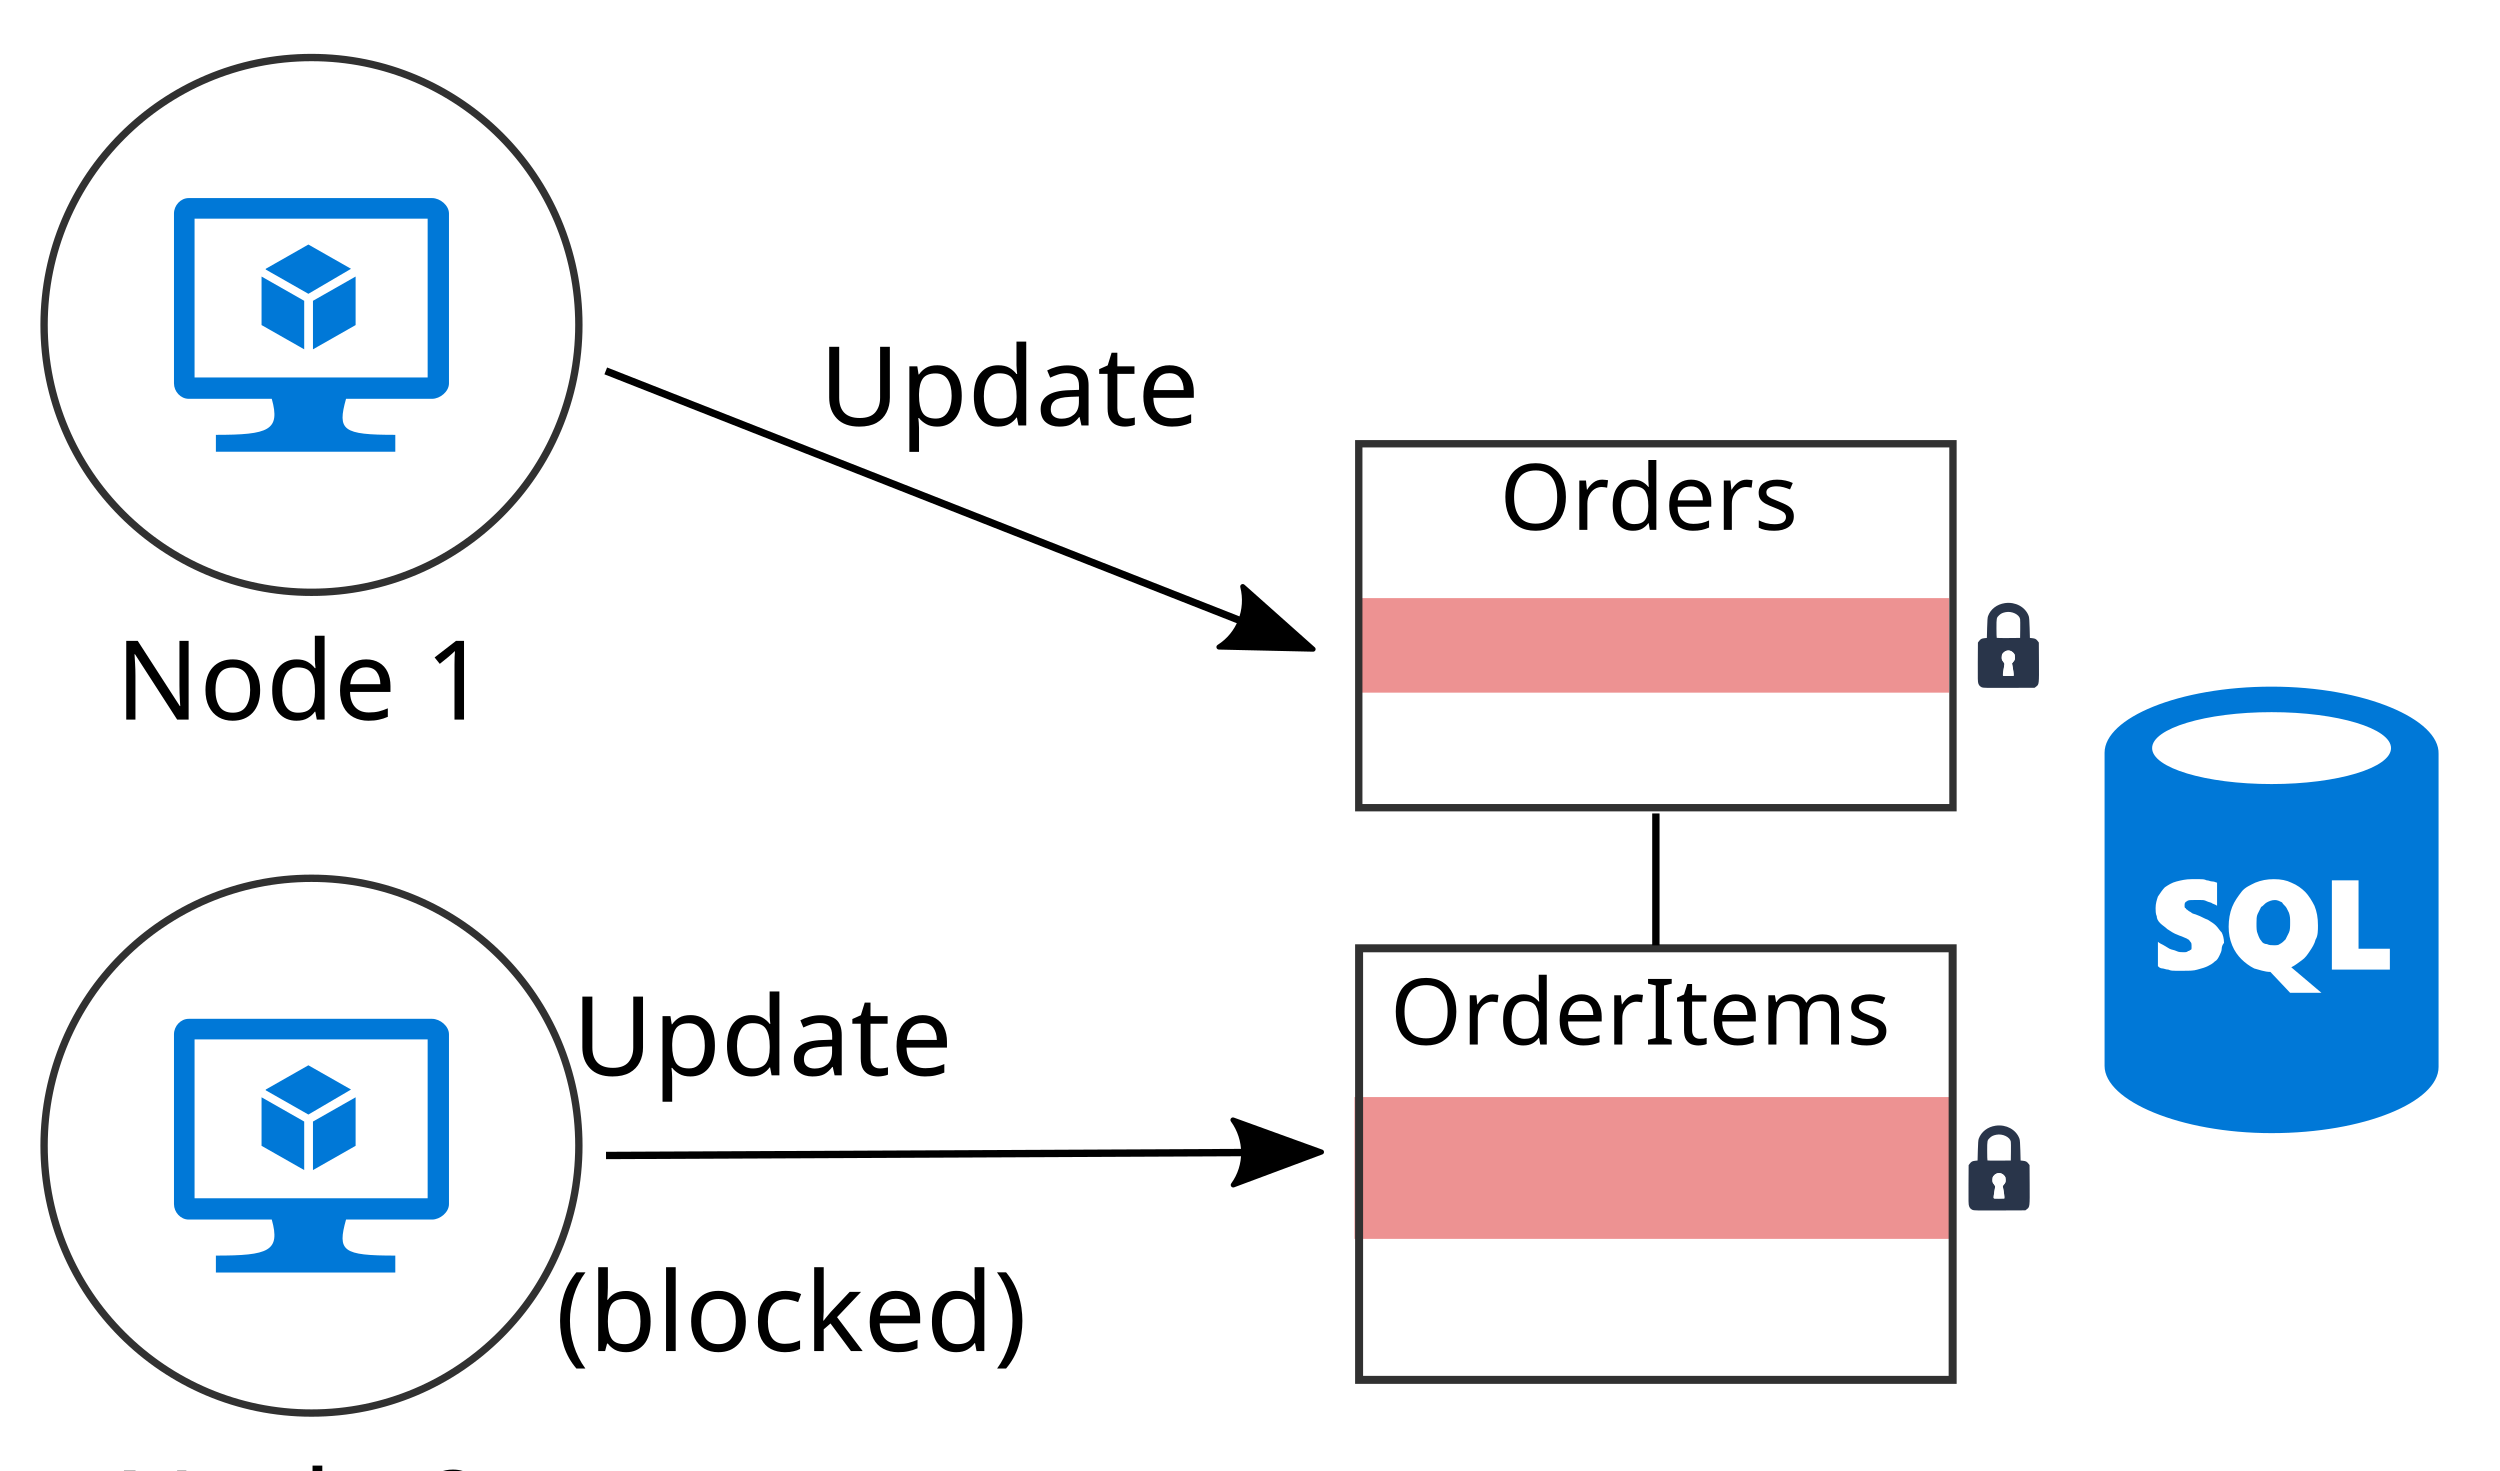
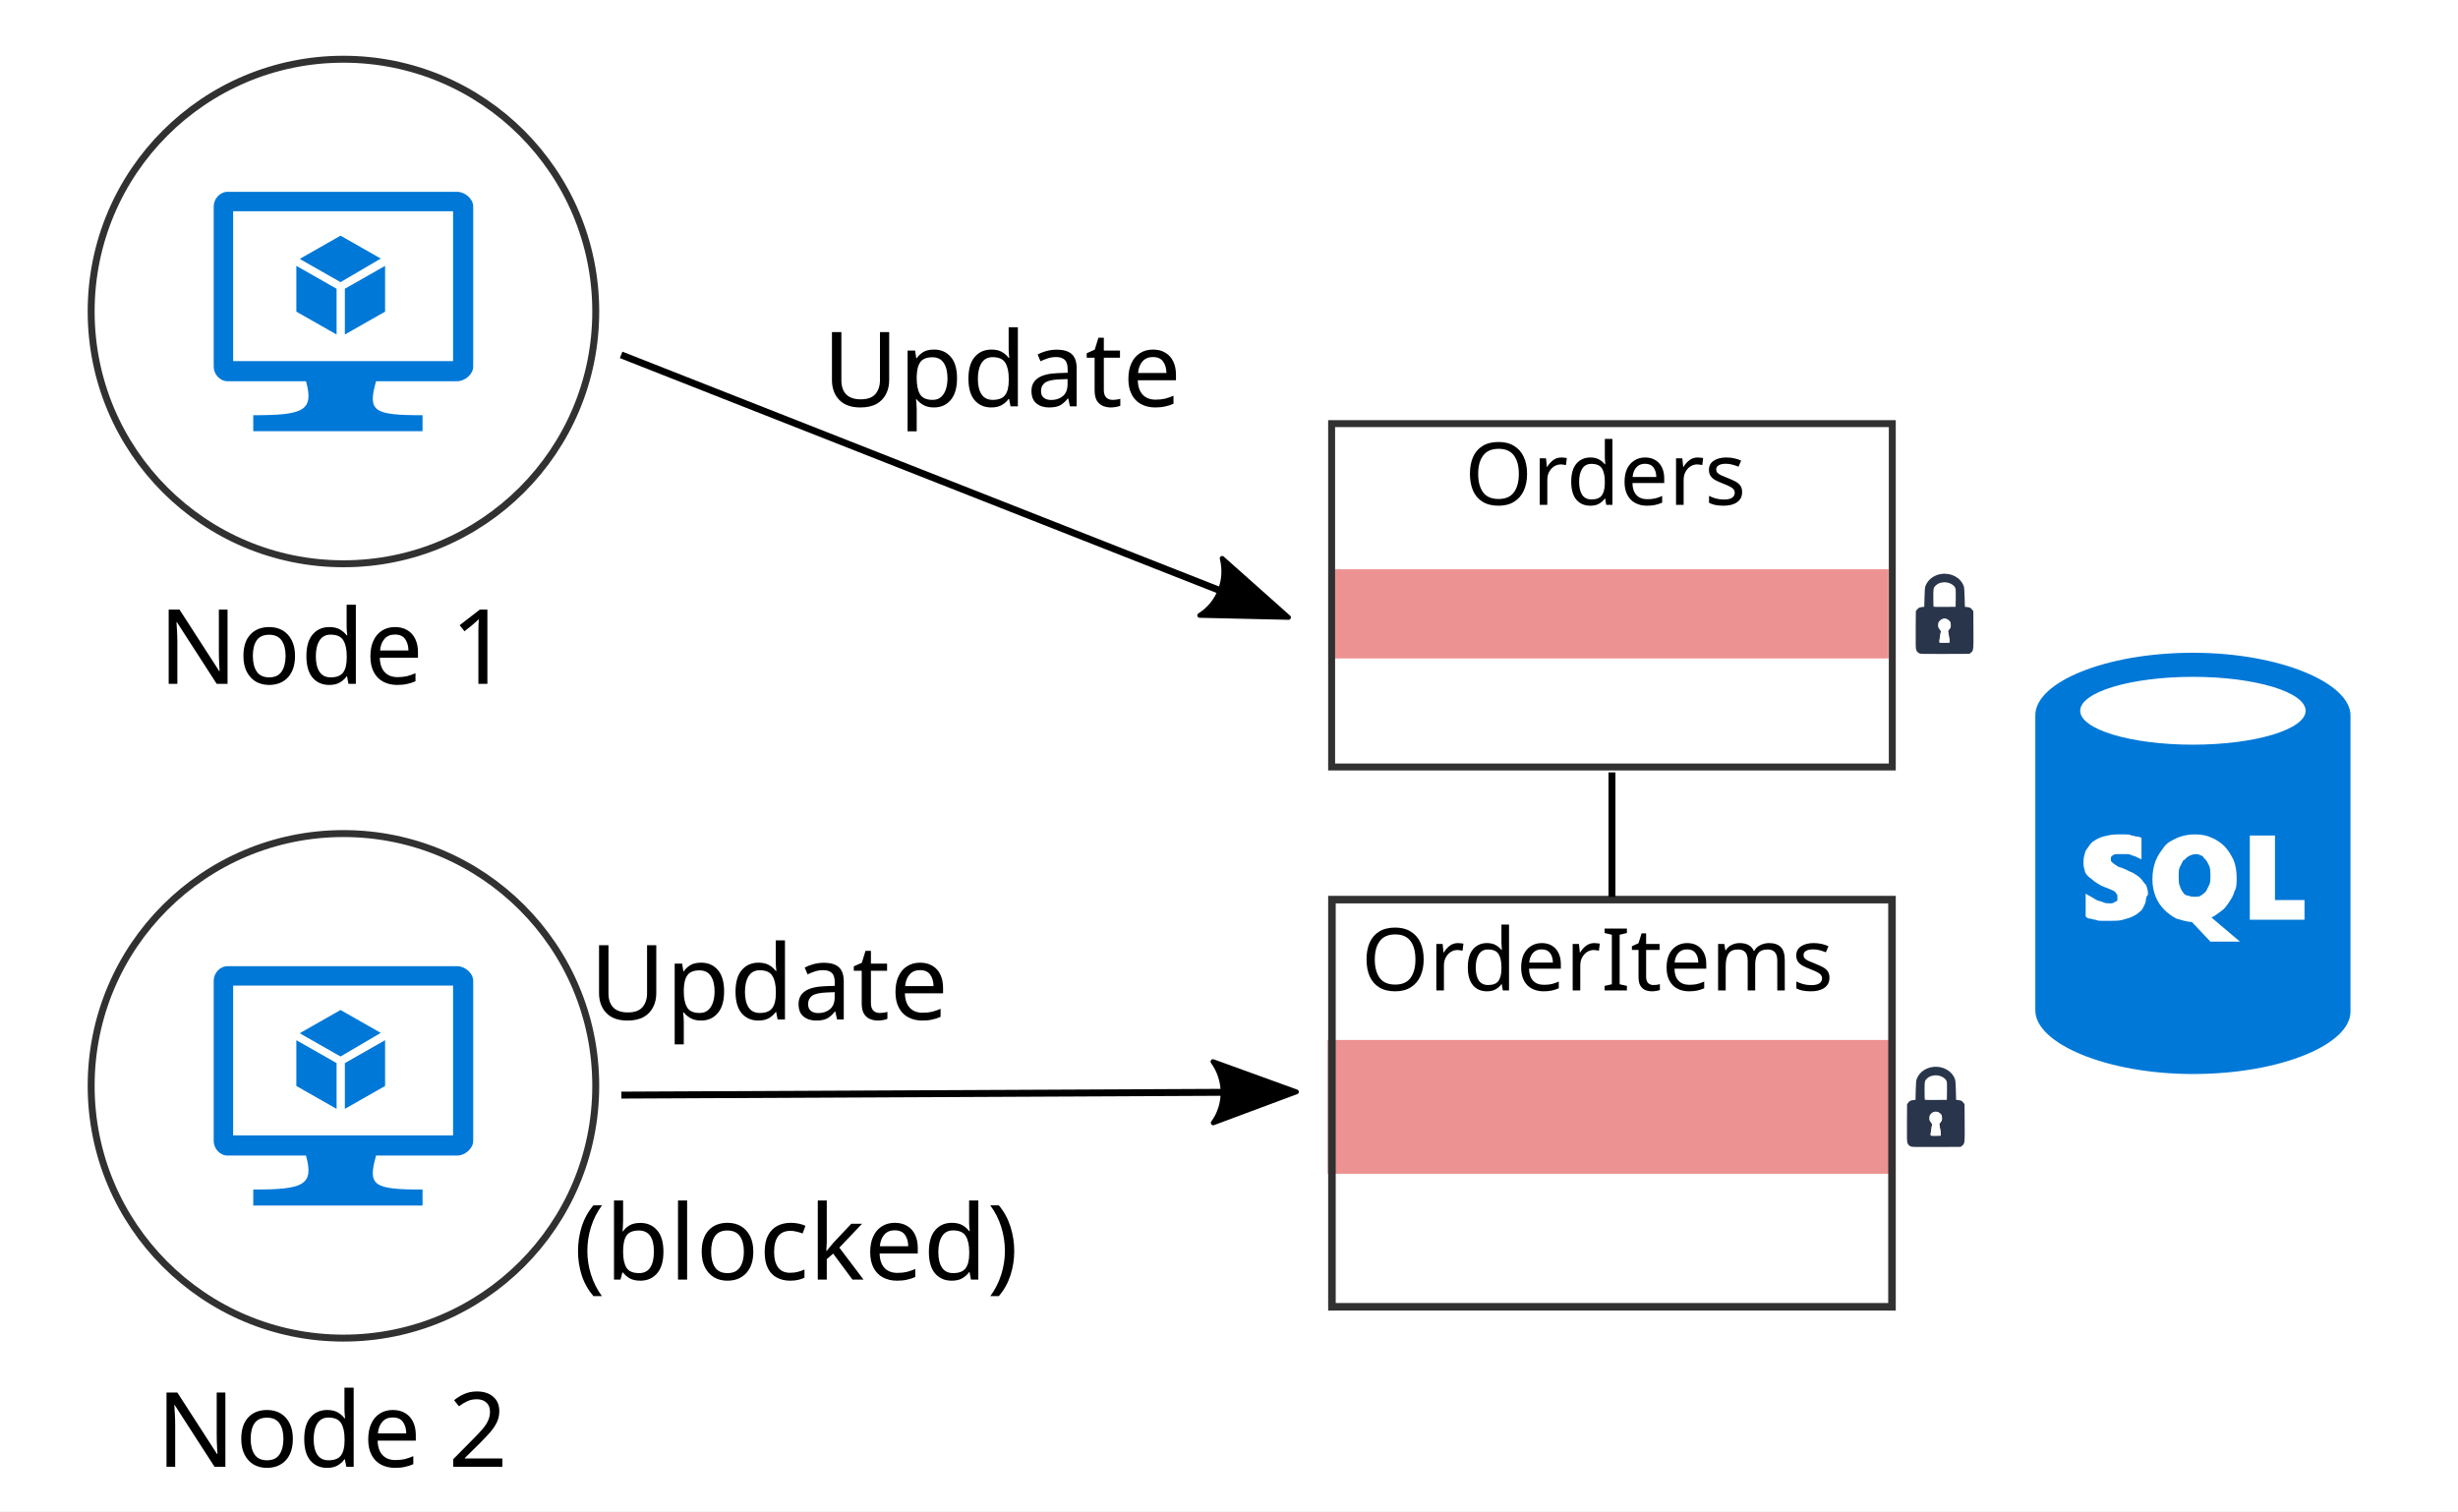
- <svg xmlns="http://www.w3.org/2000/svg" width="340" height="200" viewBox="0 0 340 200" id="svg2" version="1.1">
+ <svg xmlns="http://www.w3.org/2000/svg" width="354.286" height="217.857" viewBox="0 0 354.286 217.857" id="svg2" version="1.1">
  <defs id="defs4">
    <marker style="overflow:visible" id="marker5687" refX="0" refY="0" orient="auto">
      <path transform="matrix(-1.1,0,0,-1.1,-1.1,0)" d="M 8.719,4.034 -2.207,0.016 8.719,-4.002 c -1.745,2.372 -1.735,5.617 -6e-7,8.035 z" style="fill:#000000;fill-opacity:1;fill-rule:evenodd;stroke:#000000;stroke-width:0.625;stroke-linejoin:round;stroke-opacity:1" id="path5689" />
    </marker>
    <marker orient="auto" refY="0" refX="0" id="Arrow2Lend" style="overflow:visible">
      <path id="path5424" style="fill:#000000;fill-opacity:1;fill-rule:evenodd;stroke:#000000;stroke-width:0.625;stroke-linejoin:round;stroke-opacity:1" d="M 8.719,4.034 -2.207,0.016 8.719,-4.002 c -1.745,2.372 -1.735,5.617 -6e-7,8.035 z" transform="matrix(-1.1,0,0,-1.1,-1.1,0)" />
    </marker>
  </defs>
-   <g id="layer1" transform="translate(-48.99748,-630.1236)" style="display:inline">
+   <g id="layer1" transform="translate(-41.85462,-629.4092)" style="display:inline">
    <g transform="matrix(1.57723,0,0,1.57723,126.271,652.1066)" id="Layer_1-6">
      <g id="Azure" />
      <g id="BizTalk_Services" transform="translate(37.3575,-2500.2)" />
      <g id="Key_Vault" />
      <g id="Mobile_Engagement" />
      <g id="Office_subscription">
        <g id="Office_subscription_1_" />
      </g>
    </g>
    <g transform="matrix(1.57723,0,0,1.57723,126.271,652.1066)" id="Layer_57" />
    <rect style="fill:#ffffff;fill-opacity:1;stroke:none;stroke-width:0.3;stroke-miterlimit:4;stroke-dasharray:none;stroke-opacity:1" id="rect8170" width="354.286" height="217.857" x="41.855" y="629.409" />
  </g>
-   <g id="layer2" transform="translate(-48.99748,-57.76139)" style="display:inline">
+   <g id="layer2" transform="translate(-41.85462,-57.04709)" style="display:inline">
    <g transform="translate(-25.70657,19.31386)" id="Layer_1" />
    <g id="g5197" transform="translate(-27.72688,131.4408)" />
    <g id="g8060" transform="translate(5.4954,-7.323553)">
      <g id="paths" transform="matrix(1.57723,0,0,1.57723,230.9889,98.69099)">
        <g id="Access_control" />
        <g id="Azure_active_directory" />
        <g id="API_Management" />
        <g id="Azure_automation" />
        <g id="Azure_SQL_database" />
        <g id="Azure_subscription" />
        <g id="Backup_service" />
        <g id="Bitbucket_code_source" />
        <g id="Azure_cache" />
        <g id="Content_delivery_network__x28_CDN_x29_" />
        <g id="Cloud_service" />
        <g id="CodePlex" />
        <g id="Dropbox_code_source" />
        <g id="Express_route" />
        <g id="Git_repository" />
        <g id="GitHub_code" />
        <g id="HD_Insight" />
        <g id="Health_monitoring" />
        <g id="Healthy" />
        <g id="BizTalk_hybrid_connection" />
        <g id="Hybrid_connection_manager_for_BizTalk_hybrid_connection" />
        <g id="Hyper-V_recovery_manager" />
        <g id="Machine_learning" />
        <g id="Media_services" />
        <g id="Microsoft_account" />
        <g id="Mobile_services" />
        <g id="Multi-factor_authentication" />
        <g id="MySQL_database" />
        <g id="Notification_hub" />
        <g id="Notification_topic" />
        <g id="Cloud_Office_365" />
        <g id="Office_365" />
        <g id="OS_image" />
        <g id="Remote_app" />
        <g id="Task_scheduler" />
        <g id="Azure_SDK" />
        <g id="Service_bus" />
        <g id="Service_bus_queue" />
        <g id="Service_bus_relay" />
        <g id="Service_bus_topic" />
        <g id="Service_endpoint" />
        <g id="Custom_create" />
        <g id="SQL_data_sync" />
        <g id="g55">
          <path id="path57" d="m 78.3,57 c -0.1,-0.2 -0.3,-0.3 -0.4,-0.5 -0.2,-0.1 -0.4,-0.2 -0.6,-0.2 -0.3,0 -0.5,0.1 -0.7,0.2 -0.2,0.1 -0.3,0.3 -0.5,0.4 -0.1,0.2 -0.2,0.4 -0.3,0.6 -0.1,0.2 -0.1,0.5 -0.1,0.8 0,0.4 0,0.7 0.1,0.9 0.1,0.3 0.2,0.5 0.3,0.6 0.1,0.2 0.3,0.3 0.5,0.3 0.2,0.1 0.4,0.1 0.6,0.1 0.2,0 0.4,0 0.5,-0.1 0.2,-0.1 0.3,-0.2 0.5,-0.4 0.1,-0.2 0.2,-0.4 0.3,-0.6 0.1,-0.2 0.1,-0.5 0.1,-0.9 0,-0.3 0,-0.5 -0.1,-0.8 0,0 -0.1,-0.2 -0.2,-0.4 z" style="fill:#0078d7" />
          <path id="path59" d="m 77,37.9 c -8,0 -14.4,2.7 -14.4,5.7 l 0,27 c 0,3 6.5,5.8 14.4,5.8 8,0 14.4,-2.7 14.4,-5.7 l 0,-27 C 91.5,40.7 85,37.9 77,37.9 Z m -4.3,22.6 c 0,0.2 -0.1,0.4 -0.2,0.6 -0.1,0.2 -0.2,0.4 -0.4,0.5 -0.2,0.2 -0.4,0.3 -0.6,0.4 -0.2,0.1 -0.5,0.2 -0.9,0.3 -0.3,0.1 -0.7,0.1 -1.2,0.1 -0.2,0 -0.5,0 -0.7,0 -0.2,0 -0.4,0 -0.6,-0.1 -0.2,0 -0.4,-0.1 -0.5,-0.1 -0.2,0 -0.3,-0.1 -0.4,-0.2 l 0,-2.1 c 0.1,0.1 0.3,0.2 0.5,0.3 0.2,0.1 0.3,0.2 0.5,0.3 0.2,0.1 0.4,0.1 0.6,0.2 0.2,0.1 0.4,0.1 0.6,0.1 0.2,0 0.3,0 0.4,-0.1 0.1,0 0.2,-0.1 0.2,-0.1 0.1,0 0.1,-0.1 0.1,-0.2 0,-0.1 0,-0.1 0,-0.2 0,-0.1 0,-0.2 -0.1,-0.3 C 69.9,59.8 69.9,59.7 69.8,59.7 69.7,59.6 69.6,59.6 69.4,59.5 69.2,59.4 69.1,59.4 68.9,59.3 68.6,59.2 68.3,59 68,58.8 67.8,58.6 67.6,58.5 67.4,58.3 67.2,58.1 67.1,57.9 67.1,57.7 67,57.5 67,57.2 67,57 c 0,-0.4 0.1,-0.7 0.2,-1 0.2,-0.3 0.4,-0.6 0.6,-0.8 0.3,-0.2 0.6,-0.4 1,-0.5 0.4,-0.1 0.8,-0.2 1.3,-0.2 0.3,0 0.5,0 0.7,0 0.2,0 0.4,0 0.6,0.1 0.2,0 0.3,0.1 0.5,0.1 0.2,0 0.3,0.1 0.4,0.1 l 0,2 c -0.1,-0.1 -0.2,-0.1 -0.4,-0.2 -0.1,-0.1 -0.3,-0.1 -0.5,-0.2 -0.2,-0.1 -0.3,-0.1 -0.5,-0.1 -0.2,0 -0.4,0 -0.6,0 -0.3,0 -0.5,0 -0.6,0.1 -0.2,0.1 -0.2,0.2 -0.2,0.4 0,0.1 0,0.2 0.1,0.2 0,0.1 0.1,0.1 0.2,0.2 0.1,0.1 0.2,0.1 0.3,0.2 0.1,0.1 0.3,0.1 0.5,0.2 0.3,0.1 0.6,0.3 0.9,0.4 0.3,0.2 0.5,0.3 0.7,0.5 0.2,0.2 0.3,0.4 0.5,0.6 0.1,0.2 0.2,0.5 0.2,0.9 -0.1,0.1 -0.2,0.3 -0.2,0.5 z m 5.9,3.8 -1.7,-1.8 c -0.5,0 -1,-0.2 -1.4,-0.3 -0.4,-0.2 -0.8,-0.5 -1.1,-0.8 -0.3,-0.3 -0.6,-0.7 -0.8,-1.2 -0.2,-0.5 -0.3,-1 -0.3,-1.6 0,-0.6 0.1,-1.2 0.3,-1.7 0.2,-0.5 0.5,-0.9 0.8,-1.3 0.3,-0.4 0.8,-0.6 1.2,-0.8 0.5,-0.2 1,-0.3 1.6,-0.3 0.6,0 1.1,0.1 1.5,0.3 0.5,0.2 0.9,0.5 1.2,0.8 0.3,0.3 0.6,0.8 0.8,1.2 0.2,0.5 0.3,1 0.3,1.7 0,0.4 0,0.9 -0.2,1.2 -0.1,0.4 -0.3,0.7 -0.5,1 -0.2,0.3 -0.4,0.6 -0.7,0.8 -0.3,0.2 -0.5,0.4 -0.9,0.6 l 2.6,2.2 -2.7,0 z m 8.6,-2 -5,0 0,-7.7 2.3,0 0,5.9 2.7,0 0,1.8 z M 77,46.3 c -5.7,0 -10.3,-1.4 -10.3,-3.1 0,-1.7 4.6,-3.1 10.3,-3.1 5.7,0 10.3,1.4 10.3,3.1 0,1.7 -4.6,3.1 -10.3,3.1 z" style="fill:#0078d7" />
        </g>
      </g>
      <rect transform="translate(-9.9743616e-8,3.5571528e-6)" y="146.429" x="227.962" height="12.857" width="80.61" id="rect6243" style="fill:#ed9292;fill-opacity:1;stroke:none;stroke-opacity:1" />
      <rect style="fill:#ed9292;fill-opacity:1;stroke:none;stroke-opacity:1" id="rect6245" width="81.339" height="19.286" x="227.714" y="786.648" transform="translate(-9.9743616e-8,-572.3622)" />
      <g style="fill:none" id="g7468">
        <path id="path7472" d="m 309.871,154.226 0,-12.873 12.873,0 12.873,0 0,12.873 0,12.873 -12.873,0 -12.873,0 0,-12.873 z" style="fill:none" />
        <path id="path7470" d="m 314.827,166.898 c -0.587,-0.308 -0.809,-0.553 -1.03,-1.134 -0.175,-0.46 -0.197,-1.323 -0.166,-6.463 l 0.037,-5.932 0.359,-0.471 c 0.458,-0.6 0.754,-0.754 1.633,-0.848 l 0.711,-0.076 0.077,-3.025 c 0.056,-2.208 0.129,-3.17 0.271,-3.561 0.757,-2.093 2.686,-3.582 5.095,-3.933 3.201,-0.467 6.225,1.183 7.21,3.933 0.138,0.387 0.214,1.377 0.271,3.561 l 0.079,3.025 0.711,0.076 c 0.879,0.095 1.175,0.248 1.633,0.848 l 0.359,0.471 0.037,5.932 c 0.042,6.655 0.035,6.712 -0.843,7.382 l -0.461,0.352 -7.798,0.033 c -6.891,0.029 -7.843,0.009 -8.184,-0.17 z m 9.65,-3.983 c -0.003,-0.283 -0.114,-1.128 -0.248,-1.878 l -0.243,-1.363 0.441,-0.549 c 0.389,-0.484 0.441,-0.637 0.441,-1.298 0,-0.559 -0.069,-0.842 -0.269,-1.113 -0.937,-1.264 -2.516,-1.264 -3.452,0 -0.201,0.271 -0.269,0.554 -0.269,1.113 0,0.653 0.054,0.817 0.418,1.27 0.23,0.286 0.418,0.616 0.418,0.732 0,0.116 -0.125,0.895 -0.278,1.729 -0.153,0.834 -0.241,1.613 -0.196,1.731 0.071,0.186 0.288,0.209 1.661,0.177 l 1.579,-0.036 -0.005,-0.515 z m 1.974,-13.581 c 0.021,-1.451 0.003,-2.828 -0.038,-3.06 -0.251,-1.385 -2.481,-2.46 -4.342,-2.093 -0.963,0.189 -1.436,0.414 -2.008,0.952 -0.774,0.728 -0.794,0.826 -0.794,3.916 0,1.549 0.04,2.857 0.088,2.905 0.048,0.048 1.656,0.072 3.572,0.054 l 3.484,-0.034 0.038,-2.639 z" style="fill:none" />
      </g>
      <g transform="translate(-7.213203,-0.01663144)" id="g7515">
        <g id="g7474" transform="matrix(0.4500349,0,0,0.4500349,177.3055,82.50178)" style="fill:#29354a;fill-opacity:1;stroke:none;stroke-width:0.3;stroke-miterlimit:4;stroke-dasharray:none;stroke-opacity:1">
          <path id="path7476" style="fill:#29354a;fill-opacity:1;stroke:none;stroke-width:0.3;stroke-miterlimit:4;stroke-dasharray:none;stroke-opacity:1" d="m 317.595,169.041 c -0.587,-0.308 -0.809,-0.553 -1.03,-1.134 -0.175,-0.46 -0.197,-1.323 -0.166,-6.463 l 0.037,-5.932 0.359,-0.471 c 0.458,-0.6 0.754,-0.754 1.633,-0.848 l 0.711,-0.076 0.077,-3.025 c 0.056,-2.208 0.129,-3.17 0.271,-3.561 0.757,-2.093 2.686,-3.582 5.095,-3.933 3.201,-0.467 6.225,1.183 7.21,3.933 0.138,0.387 0.214,1.377 0.271,3.561 l 0.079,3.025 0.711,0.076 c 0.879,0.095 1.175,0.248 1.633,0.848 l 0.359,0.471 0.037,5.932 c 0.042,6.655 0.035,6.712 -0.843,7.382 l -0.461,0.352 -7.798,0.033 c -6.891,0.029 -7.843,0.009 -8.184,-0.17 z m 9.65,-3.983 c -0.003,-0.283 -0.114,-1.128 -0.248,-1.878 l -0.243,-1.363 0.441,-0.549 c 0.389,-0.484 0.441,-0.637 0.441,-1.298 0,-0.559 -0.069,-0.842 -0.269,-1.113 -0.937,-1.264 -2.516,-1.264 -3.452,0 -0.201,0.271 -0.269,0.554 -0.269,1.113 0,0.653 0.054,0.817 0.418,1.27 0.23,0.286 0.418,0.616 0.418,0.732 0,0.116 -0.125,0.895 -0.278,1.729 -0.153,0.834 -0.241,1.613 -0.196,1.731 0.071,0.186 0.288,0.209 1.661,0.177 l 1.579,-0.036 -0.005,-0.515 z m 1.974,-13.581 c 0.021,-1.451 0.003,-2.828 -0.038,-3.06 -0.251,-1.385 -2.481,-2.46 -4.342,-2.093 -0.963,0.189 -1.436,0.414 -2.008,0.952 -0.774,0.728 -0.794,0.826 -0.794,3.916 0,1.549 0.04,2.857 0.088,2.905 0.048,0.048 1.656,0.072 3.572,0.054 l 3.484,-0.034 0.038,-2.639 z" />
        </g>
        <path style="fill:#ffffff;fill-opacity:1;stroke:none;stroke-width:0.3;stroke-miterlimit:4;stroke-dasharray:none;stroke-opacity:1" d="m 323.84,153.572 c -0.283,0 -0.567,0.141 -0.777,0.426 -0.09,0.122 -0.121,0.25 -0.121,0.502 0,0.294 0.024,0.366 0.188,0.57 0.104,0.129 0.189,0.278 0.189,0.33 0,0.052 -0.056,0.402 -0.125,0.777 -0.069,0.376 -0.108,0.726 -0.088,0.779 0.032,0.084 0.13,0.094 0.748,0.08 l 0.709,-0.016 -0.002,-0.232 c -9.9e-4,-0.127 -0.051,-0.508 -0.111,-0.846 l -0.109,-0.613 0.199,-0.246 c 0.175,-0.218 0.197,-0.286 0.197,-0.584 0,-0.252 -0.031,-0.38 -0.121,-0.502 -0.211,-0.284 -0.492,-0.426 -0.775,-0.426 z" id="path7476-2" />
      </g>
      <g id="g7520" transform="translate(-8.475894,71.05481)">
        <g style="fill:#29354a;fill-opacity:1;stroke:none;stroke-width:0.3;stroke-miterlimit:4;stroke-dasharray:none;stroke-opacity:1" transform="matrix(0.4500349,0,0,0.4500349,177.3055,82.50178)" id="g7522">
          <path d="m 317.595,169.041 c -0.587,-0.308 -0.809,-0.553 -1.03,-1.134 -0.175,-0.46 -0.197,-1.323 -0.166,-6.463 l 0.037,-5.932 0.359,-0.471 c 0.458,-0.6 0.754,-0.754 1.633,-0.848 l 0.711,-0.076 0.077,-3.025 c 0.056,-2.208 0.129,-3.17 0.271,-3.561 0.757,-2.093 2.686,-3.582 5.095,-3.933 3.201,-0.467 6.225,1.183 7.21,3.933 0.138,0.387 0.214,1.377 0.271,3.561 l 0.079,3.025 0.711,0.076 c 0.879,0.095 1.175,0.248 1.633,0.848 l 0.359,0.471 0.037,5.932 c 0.042,6.655 0.035,6.712 -0.843,7.382 l -0.461,0.352 -7.798,0.033 c -6.891,0.029 -7.843,0.009 -8.184,-0.17 z m 9.65,-3.983 c -0.003,-0.283 -0.114,-1.128 -0.248,-1.878 l -0.243,-1.363 0.441,-0.549 c 0.389,-0.484 0.441,-0.637 0.441,-1.298 0,-0.559 -0.069,-0.842 -0.269,-1.113 -0.937,-1.264 -2.516,-1.264 -3.452,0 -0.201,0.271 -0.269,0.554 -0.269,1.113 0,0.653 0.054,0.817 0.418,1.27 0.23,0.286 0.418,0.616 0.418,0.732 0,0.116 -0.125,0.895 -0.278,1.729 -0.153,0.834 -0.241,1.613 -0.196,1.731 0.071,0.186 0.288,0.209 1.661,0.177 l 1.579,-0.036 -0.005,-0.515 z m 1.974,-13.581 c 0.021,-1.451 0.003,-2.828 -0.038,-3.06 -0.251,-1.385 -2.481,-2.46 -4.342,-2.093 -0.963,0.189 -1.436,0.414 -2.008,0.952 -0.774,0.728 -0.794,0.826 -0.794,3.916 0,1.549 0.04,2.857 0.088,2.905 0.048,0.048 1.656,0.072 3.572,0.054 l 3.484,-0.034 0.038,-2.639 z" style="fill:#29354a;fill-opacity:1;stroke:none;stroke-width:0.3;stroke-miterlimit:4;stroke-dasharray:none;stroke-opacity:1" id="path7524" />
        </g>
        <path id="path7526" d="m 323.84,153.572 c -0.283,0 -0.567,0.141 -0.777,0.426 -0.09,0.122 -0.121,0.25 -0.121,0.502 0,0.294 0.024,0.366 0.188,0.57 0.104,0.129 0.189,0.278 0.189,0.33 0,0.052 -0.056,0.402 -0.125,0.777 -0.069,0.376 -0.108,0.726 -0.088,0.779 0.032,0.084 0.13,0.094 0.748,0.08 l 0.709,-0.016 -0.002,-0.232 c -9.9e-4,-0.127 -0.051,-0.508 -0.111,-0.846 l -0.109,-0.613 0.199,-0.246 c 0.175,-0.218 0.197,-0.286 0.197,-0.584 0,-0.252 -0.031,-0.38 -0.121,-0.502 -0.211,-0.284 -0.492,-0.426 -0.775,-0.426 z" style="fill:#ffffff;fill-opacity:1;stroke:none;stroke-width:0.3;stroke-miterlimit:4;stroke-dasharray:none;stroke-opacity:1" />
      </g>
      <g id="g5342">
        <circle transform="translate(0,-572.3622)" style="fill:none;stroke:#313131;stroke-opacity:1" id="path5124" cx="85.863" cy="681.636" r="36.365" />
        <g transform="translate(-28.73703,20.32401)" id="Ibiza_Symbols">
          <g id="g6">
            <path style="fill:#0078d7" d="m 131,71.7 -33.1,0 c -1.1,0 -2,1 -2,2.1 l 0,23.1 c 0,1.1 0.9,2.1 2,2.1 l 11.3,0 c 1.2,4.3 -0.4,4.9 -7.6,4.9 l 0,2.3 9.1,0 6.7,0 8.6,0 0,-2.3 c -7.2,0 -7.9,-0.6 -6.7,-4.9 l 11.7,0 c 1.1,0 2.3,-1 2.3,-2.1 l 0,-23.1 c 0,-1.1 -1.2,-2.1 -2.3,-2.1 z m -0.6,2.8 0,21.6 -31.7,0 0,-21.6 31.7,0 0,0 z" id="path8" />
            <g id="group975-1984_1_" transform="translate(1176.51,-2762.63)">
              <g id="shape976-1985_2_" transform="translate(0.8685,-17.652)">
                <path style="fill:#0078d7" d="m -1057.4,2861.6 -5.8,-3.3 -5.8,3.3 0,0.1 5.8,3.3 5.8,-3.4 0,0 z" id="path16" />
              </g>
              <g id="shape977-1987_1_" transform="translate(15.8925,0)">
                <path style="fill:#0078d7" d="m -1077.6,2848.3 0,6.6 5.8,-3.3 0,-6.6 -5.8,3.3 z" id="path21" />
              </g>
              <g id="shape978-1989_1_">
                <path style="fill:#0078d7" d="m -1062.9,2848.3 -5.8,-3.3 0,6.6 5.8,3.3 0,-6.6 z" id="path26" />
              </g>
            </g>
          </g>
        </g>
      </g>
      <g id="g5377">
        <g id="g5360">
          <circle r="36.365" cy="793.258" cx="85.863" id="path5124-6" style="fill:none;stroke:#313131;stroke-opacity:1" transform="translate(0,-572.3622)" />
          <g transform="translate(-28.73703,131.9459)" id="g5199">
            <g id="g5201">
              <path style="fill:#0078d7" d="m 131,71.7 -33.1,0 c -1.1,0 -2,1 -2,2.1 l 0,23.1 c 0,1.1 0.9,2.1 2,2.1 l 11.3,0 c 1.2,4.3 -0.4,4.9 -7.6,4.9 l 0,2.3 9.1,0 6.7,0 8.6,0 0,-2.3 c -7.2,0 -7.9,-0.6 -6.7,-4.9 l 11.7,0 c 1.1,0 2.3,-1 2.3,-2.1 l 0,-23.1 c 0,-1.1 -1.2,-2.1 -2.3,-2.1 z m -0.6,2.8 0,21.6 -31.7,0 0,-21.6 31.7,0 0,0 z" id="path5203" />
              <g id="g5205" transform="translate(1176.51,-2762.63)">
                <g id="g5209" transform="translate(0.8685,-17.652)">
                  <path style="fill:#0078d7" d="m -1057.4,2861.6 -5.8,-3.3 -5.8,3.3 0,0.1 5.8,3.3 5.8,-3.4 0,0 z" id="path5213" />
                </g>
                <g id="g5215" transform="translate(15.8925,0)">
                  <path style="fill:#0078d7" d="m -1077.6,2848.3 0,6.6 5.8,-3.3 0,-6.6 -5.8,3.3 z" id="path5219" />
                </g>
                <g id="g5221">
                  <path style="fill:#0078d7" d="m -1062.9,2848.3 -5.8,-3.3 0,6.6 5.8,3.3 0,-6.6 z" id="path5225" />
                </g>
              </g>
            </g>
          </g>
        </g>
      </g>
      <path id="path5397" d="m 125.885,115.527 94.954,37.376" style="fill:none;fill-rule:evenodd;stroke:#000000;stroke-width:1px;stroke-linecap:butt;stroke-linejoin:miter;stroke-opacity:1;marker-end:url(#Arrow2Lend)" />
      <path style="fill:none;fill-rule:evenodd;stroke:#000000;stroke-width:1px;stroke-linecap:butt;stroke-linejoin:miter;stroke-opacity:1;marker-end:url(#marker5687)" d="m 125.921,222.232 95.975,-0.446" id="path5685" />
      <text id="text5999" y="122.951" x="154.93" style="font-style:normal;font-weight:normal;font-size:15px;line-height:125%;font-family:sans-serif;letter-spacing:0px;word-spacing:0px;fill:#000000;fill-opacity:1;stroke:none;stroke-width:1px;stroke-linecap:butt;stroke-linejoin:miter;stroke-opacity:1" xml:space="preserve">
        <tspan y="122.951" x="154.93" id="tspan6001">Update</tspan>
      </text>
      <rect y="125.436" x="228.294" height="49.497" width="80.812" id="rect6099" style="fill:none;stroke:#313131;stroke-opacity:1" />
      <text id="text6101" y="137.143" x="247.466" style="font-style:normal;font-weight:normal;font-size:12.5px;line-height:125%;font-family:sans-serif;letter-spacing:0px;word-spacing:0px;fill:#000000;fill-opacity:1;stroke:none;stroke-width:1px;stroke-linecap:butt;stroke-linejoin:miter;stroke-opacity:1" xml:space="preserve">
        <tspan y="137.143" x="247.466" id="tspan6103">Orders</tspan>
      </text>
      <rect style="fill:none;stroke:#313131;stroke-width:1.088;stroke-opacity:1" id="rect6105" width="80.724" height="58.695" x="228.339" y="194.052" />
      <text id="text6107" y="207.143" x="232.562" style="font-style:normal;font-weight:normal;font-size:12.5px;line-height:125%;font-family:sans-serif;letter-spacing:0px;word-spacing:0px;fill:#000000;fill-opacity:1;stroke:none;stroke-width:1px;stroke-linecap:butt;stroke-linejoin:miter;stroke-opacity:1" xml:space="preserve">
        <tspan y="207.143" x="232.562" id="tspan6109">OrderItems</tspan>
      </text>
      <text xml:space="preserve" style="font-style:normal;font-weight:normal;font-size:15px;line-height:125%;font-family:sans-serif;text-align:center;letter-spacing:0px;word-spacing:0px;text-anchor:middle;fill:#000000;fill-opacity:1;stroke:none;stroke-width:1px;stroke-linecap:butt;stroke-linejoin:miter;stroke-opacity:1" x="164.762" y="211.328" id="text7990">
        <tspan id="tspan7992" x="164.762" y="211.328">Update</tspan>
        <tspan id="tspan7994" x="164.762" y="230.078" />
        <tspan id="tspan7996" x="164.762" y="248.828">(blocked)</tspan>
      </text>
      <path id="path7998" d="m 268.701,175.714 0,17.944" style="fill:none;fill-rule:evenodd;stroke:#000000;stroke-width:1px;stroke-linecap:butt;stroke-linejoin:miter;stroke-opacity:1" />
      <text xml:space="preserve" style="font-style:normal;font-weight:normal;font-size:15px;line-height:125%;font-family:sans-serif;letter-spacing:0px;word-spacing:0px;fill:#000000;fill-opacity:1;stroke:none;stroke-width:1px;stroke-linecap:butt;stroke-linejoin:miter;stroke-opacity:1" x="59.217" y="162.951" id="text8292">
        <tspan id="tspan8294" x="59.217" y="162.951">Node 1</tspan>
      </text>
      <text id="text8296" y="275.808" x="58.906" style="font-style:normal;font-weight:normal;font-size:15px;line-height:125%;font-family:sans-serif;letter-spacing:0px;word-spacing:0px;fill:#000000;fill-opacity:1;stroke:none;stroke-width:1px;stroke-linecap:butt;stroke-linejoin:miter;stroke-opacity:1" xml:space="preserve">
        <tspan y="275.808" x="58.906" id="tspan8298">Node 2</tspan>
      </text>
    </g>
  </g>
</svg>
